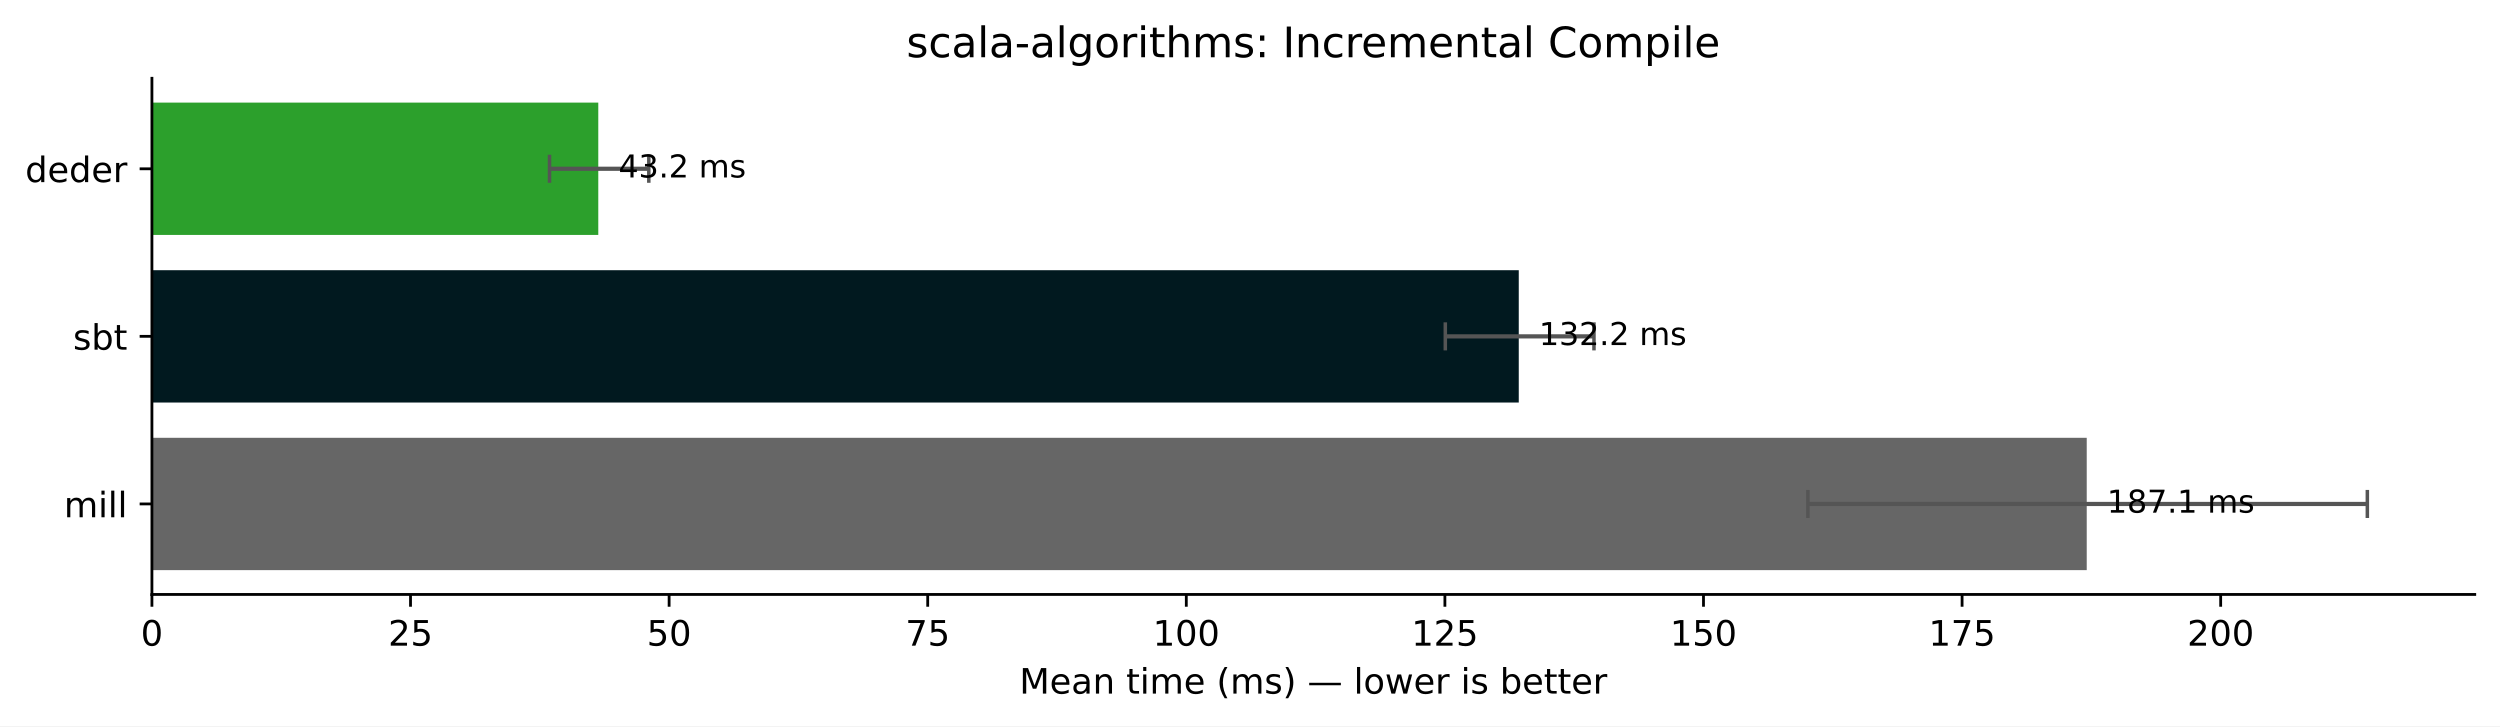
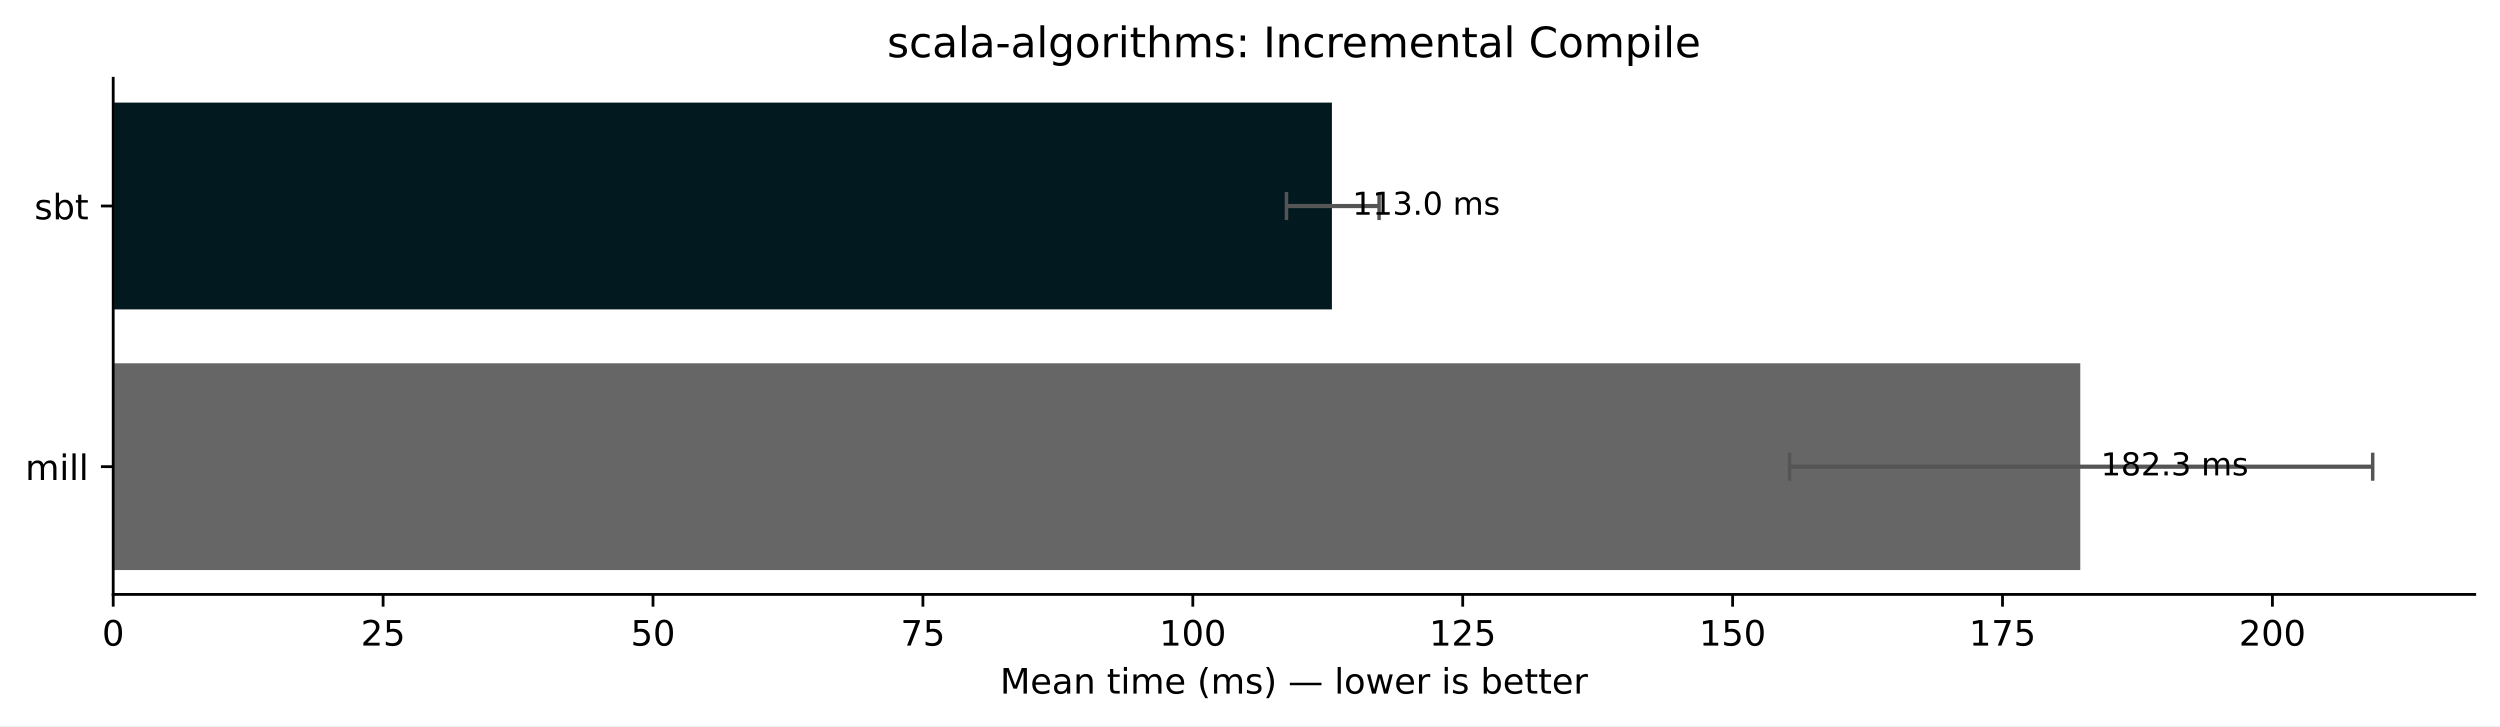
- <svg xmlns="http://www.w3.org/2000/svg" xmlns:xlink="http://www.w3.org/1999/xlink" width="712.754pt" height="207.034pt" viewBox="0 0 712.754 207.034" version="1.1">
+ <svg xmlns="http://www.w3.org/2000/svg" xmlns:xlink="http://www.w3.org/1999/xlink" width="712.785pt" height="207.034pt" viewBox="0 0 712.785 207.034" version="1.1">
  <defs>
    <style type="text/css">*{stroke-linejoin: round; stroke-linecap: butt}</style>
  </defs>
  <g id="figure_1">
    <g id="patch_1">
-       <path d="M 0 207.034  L 712.754 207.034  L 712.754 0  L 0 0  z " style="fill: #ffffff" />
+       <path d="M -0 207.034  L 712.785 207.034  L 712.785 0  L -0 0  z " style="fill: #ffffff" />
    </g>
    <g id="axes_1">
      <g id="patch_2">
-         <path d="M 43.314 169.478  L 705.554 169.478  L 705.554 22.318  L 43.314 22.318  z " style="fill: #ffffff" />
+         <path d="M 32.275 169.478  L 705.585 169.478  L 705.585 22.318  L 32.275 22.318  z " style="fill: #ffffff" />
      </g>
      <g id="patch_3">
-         <path d="M 43.314 162.789  L 595.181 162.789  L 595.181 124.566  L 43.314 124.566  z " clip-path="url(#p430bd5a08d)" style="fill: #666666; stroke: #ffffff; stroke-width: 0.5; stroke-linejoin: miter" />
+         <path d="M 32.275 162.789  L 593.367 162.789  L 593.367 103.33  L 32.275 103.33  z " clip-path="url(#pd3e3cd7331)" style="fill: #666666; stroke: #ffffff; stroke-width: 0.5; stroke-linejoin: miter" />
      </g>
      <g id="patch_4">
-         <path d="M 43.314 115.01  L 433.251 115.01  L 433.251 76.786  L 43.314 76.786  z " clip-path="url(#p430bd5a08d)" style="fill: #01191f; stroke: #ffffff; stroke-width: 0.5; stroke-linejoin: miter" />
-       </g>
-       <g id="patch_5">
-         <path d="M 43.314 67.231  L 170.822 67.231  L 170.822 29.007  L 43.314 29.007  z " clip-path="url(#p430bd5a08d)" style="fill: #2ca02c; stroke: #ffffff; stroke-width: 0.5; stroke-linejoin: miter" />
+         <path d="M 32.275 88.466  L 379.996 88.466  L 379.996 29.007  L 32.275 29.007  z " clip-path="url(#pd3e3cd7331)" style="fill: #01191f; stroke: #ffffff; stroke-width: 0.5; stroke-linejoin: miter" />
      </g>
      <g id="matplotlib.axis_1">
        <g id="xtick_1">
          <g id="line2d_1">
            <defs>
-               <path id="m605adadff2" d="M 0 0  L 0 3.5  " style="stroke: #000000; stroke-width: 0.8" />
+               <path id="m04a325da63" d="M 0 0  L 0 3.5  " style="stroke: #000000; stroke-width: 0.8" />
            </defs>
            <g>
-               <use xlink:href="#m605adadff2" x="43.314" y="169.478" style="stroke: #000000; stroke-width: 0.8" />
+               <use xlink:href="#m04a325da63" x="32.275" y="169.478" style="stroke: #000000; stroke-width: 0.8" />
            </g>
          </g>
          <g id="text_1">
-             <g transform="translate(40.13281 184.0766) scale(0.1 -0.1)">
+             <g transform="translate(29.09375 184.0766) scale(0.1 -0.1)">
              <defs>
                <path id="DejaVuSans-30" d="M 2034 4250  Q 1547 4250 1301 3770  Q 1056 3291 1056 2328  Q 1056 1369 1301 889  Q 1547 409 2034 409  Q 2525 409 2770 889  Q 3016 1369 3016 2328  Q 3016 3291 2770 3770  Q 2525 4250 2034 4250  z M 2034 4750  Q 2819 4750 3233 4129  Q 3647 3509 3647 2328  Q 3647 1150 3233 529  Q 2819 -91 2034 -91  Q 1250 -91 836 529  Q 422 1150 422 2328  Q 422 3509 836 4129  Q 1250 4750 2034 4750  z " transform="scale(0.015625)" />
              </defs>
              <use xlink:href="#DejaVuSans-30" />
            </g>
          </g>
        </g>
        <g id="xtick_2">
          <g id="line2d_2">
            <g>
-               <use xlink:href="#m605adadff2" x="117.04" y="169.478" style="stroke: #000000; stroke-width: 0.8" />
+               <use xlink:href="#m04a325da63" x="109.228" y="169.478" style="stroke: #000000; stroke-width: 0.8" />
            </g>
          </g>
          <g id="text_2">
-             <g transform="translate(110.6771 184.0766) scale(0.1 -0.1)">
+             <g transform="translate(102.8653 184.0766) scale(0.1 -0.1)">
              <defs>
                <path id="DejaVuSans-32" d="M 1228 531  L 3431 531  L 3431 0  L 469 0  L 469 531  Q 828 903 1448 1529  Q 2069 2156 2228 2338  Q 2531 2678 2651 2914  Q 2772 3150 2772 3378  Q 2772 3750 2511 3984  Q 2250 4219 1831 4219  Q 1534 4219 1204 4116  Q 875 4013 500 3803  L 500 4441  Q 881 4594 1212 4672  Q 1544 4750 1819 4750  Q 2544 4750 2975 4387  Q 3406 4025 3406 3419  Q 3406 3131 3298 2873  Q 3191 2616 2906 2266  Q 2828 2175 2409 1742  Q 1991 1309 1228 531  z " transform="scale(0.015625)" />
                <path id="DejaVuSans-35" d="M 691 4666  L 3169 4666  L 3169 4134  L 1269 4134  L 1269 2991  Q 1406 3038 1543 3061  Q 1681 3084 1819 3084  Q 2600 3084 3056 2656  Q 3513 2228 3513 1497  Q 3513 744 3044 326  Q 2575 -91 1722 -91  Q 1428 -91 1123 -41  Q 819 9 494 109  L 494 744  Q 775 591 1075 516  Q 1375 441 1709 441  Q 2250 441 2565 725  Q 2881 1009 2881 1497  Q 2881 1984 2565 2268  Q 2250 2553 1709 2553  Q 1456 2553 1204 2497  Q 953 2441 691 2322  L 691 4666  z " transform="scale(0.015625)" />
              </defs>
              <use xlink:href="#DejaVuSans-32" />
              <use xlink:href="#DejaVuSans-35" transform="translate(63.62305 0)" />
            </g>
          </g>
        </g>
        <g id="xtick_3">
          <g id="line2d_3">
            <g>
-               <use xlink:href="#m605adadff2" x="190.765" y="169.478" style="stroke: #000000; stroke-width: 0.8" />
+               <use xlink:href="#m04a325da63" x="186.181" y="169.478" style="stroke: #000000; stroke-width: 0.8" />
            </g>
          </g>
          <g id="text_3">
-             <g transform="translate(184.4027 184.0766) scale(0.1 -0.1)">
+             <g transform="translate(179.8182 184.0766) scale(0.1 -0.1)">
              <use xlink:href="#DejaVuSans-35" />
              <use xlink:href="#DejaVuSans-30" transform="translate(63.62305 0)" />
            </g>
          </g>
        </g>
        <g id="xtick_4">
          <g id="line2d_4">
            <g>
-               <use xlink:href="#m605adadff2" x="264.491" y="169.478" style="stroke: #000000; stroke-width: 0.8" />
+               <use xlink:href="#m04a325da63" x="263.134" y="169.478" style="stroke: #000000; stroke-width: 0.8" />
            </g>
          </g>
          <g id="text_4">
-             <g transform="translate(258.1282 184.0766) scale(0.1 -0.1)">
+             <g transform="translate(256.771 184.0766) scale(0.1 -0.1)">
              <defs>
                <path id="DejaVuSans-37" d="M 525 4666  L 3525 4666  L 3525 4397  L 1831 0  L 1172 0  L 2766 4134  L 525 4134  L 525 4666  z " transform="scale(0.015625)" />
              </defs>
              <use xlink:href="#DejaVuSans-37" />
              <use xlink:href="#DejaVuSans-35" transform="translate(63.62305 0)" />
            </g>
          </g>
        </g>
        <g id="xtick_5">
          <g id="line2d_5">
            <g>
-               <use xlink:href="#m605adadff2" x="338.216" y="169.478" style="stroke: #000000; stroke-width: 0.8" />
+               <use xlink:href="#m04a325da63" x="340.086" y="169.478" style="stroke: #000000; stroke-width: 0.8" />
            </g>
          </g>
          <g id="text_5">
-             <g transform="translate(328.6725 184.0766) scale(0.1 -0.1)">
+             <g transform="translate(330.5426 184.0766) scale(0.1 -0.1)">
              <defs>
                <path id="DejaVuSans-31" d="M 794 531  L 1825 531  L 1825 4091  L 703 3866  L 703 4441  L 1819 4666  L 2450 4666  L 2450 531  L 3481 531  L 3481 0  L 794 0  L 794 531  z " transform="scale(0.015625)" />
              </defs>
              <use xlink:href="#DejaVuSans-31" />
              <use xlink:href="#DejaVuSans-30" transform="translate(63.62305 0)" />
              <use xlink:href="#DejaVuSans-30" transform="translate(127.2461 0)" />
            </g>
          </g>
        </g>
        <g id="xtick_6">
          <g id="line2d_6">
            <g>
-               <use xlink:href="#m605adadff2" x="411.942" y="169.478" style="stroke: #000000; stroke-width: 0.8" />
+               <use xlink:href="#m04a325da63" x="417.039" y="169.478" style="stroke: #000000; stroke-width: 0.8" />
            </g>
          </g>
          <g id="text_6">
-             <g transform="translate(402.398 184.0766) scale(0.1 -0.1)">
+             <g transform="translate(407.4955 184.0766) scale(0.1 -0.1)">
              <use xlink:href="#DejaVuSans-31" />
              <use xlink:href="#DejaVuSans-32" transform="translate(63.62305 0)" />
              <use xlink:href="#DejaVuSans-35" transform="translate(127.2461 0)" />
            </g>
          </g>
        </g>
        <g id="xtick_7">
          <g id="line2d_7">
            <g>
-               <use xlink:href="#m605adadff2" x="485.667" y="169.478" style="stroke: #000000; stroke-width: 0.8" />
+               <use xlink:href="#m04a325da63" x="493.992" y="169.478" style="stroke: #000000; stroke-width: 0.8" />
            </g>
          </g>
          <g id="text_7">
-             <g transform="translate(476.1236 184.0766) scale(0.1 -0.1)">
+             <g transform="translate(484.4483 184.0766) scale(0.1 -0.1)">
              <use xlink:href="#DejaVuSans-31" />
              <use xlink:href="#DejaVuSans-35" transform="translate(63.62305 0)" />
              <use xlink:href="#DejaVuSans-30" transform="translate(127.2461 0)" />
            </g>
          </g>
        </g>
        <g id="xtick_8">
          <g id="line2d_8">
            <g>
-               <use xlink:href="#m605adadff2" x="559.393" y="169.478" style="stroke: #000000; stroke-width: 0.8" />
+               <use xlink:href="#m04a325da63" x="570.945" y="169.478" style="stroke: #000000; stroke-width: 0.8" />
            </g>
          </g>
          <g id="text_8">
-             <g transform="translate(549.8491 184.0766) scale(0.1 -0.1)">
+             <g transform="translate(561.4011 184.0766) scale(0.1 -0.1)">
              <use xlink:href="#DejaVuSans-31" />
              <use xlink:href="#DejaVuSans-37" transform="translate(63.62305 0)" />
              <use xlink:href="#DejaVuSans-35" transform="translate(127.2461 0)" />
            </g>
          </g>
        </g>
        <g id="xtick_9">
          <g id="line2d_9">
            <g>
-               <use xlink:href="#m605adadff2" x="633.118" y="169.478" style="stroke: #000000; stroke-width: 0.8" />
+               <use xlink:href="#m04a325da63" x="647.898" y="169.478" style="stroke: #000000; stroke-width: 0.8" />
            </g>
          </g>
          <g id="text_9">
-             <g transform="translate(623.5747 184.0766) scale(0.1 -0.1)">
+             <g transform="translate(638.354 184.0766) scale(0.1 -0.1)">
              <use xlink:href="#DejaVuSans-32" />
              <use xlink:href="#DejaVuSans-30" transform="translate(63.62305 0)" />
              <use xlink:href="#DejaVuSans-30" transform="translate(127.2461 0)" />
            </g>
          </g>
        </g>
        <g id="text_10">
-           <g transform="translate(290.6372 197.7547) scale(0.1 -0.1)">
+           <g transform="translate(285.1331 197.7547) scale(0.1 -0.1)">
            <defs>
              <path id="DejaVuSans-4d" d="M 628 4666  L 1569 4666  L 2759 1491  L 3956 4666  L 4897 4666  L 4897 0  L 4281 0  L 4281 4097  L 3078 897  L 2444 897  L 1241 4097  L 1241 0  L 628 0  L 628 4666  z " transform="scale(0.015625)" />
              <path id="DejaVuSans-65" d="M 3597 1894  L 3597 1613  L 953 1613  Q 991 1019 1311 708  Q 1631 397 2203 397  Q 2534 397 2845 478  Q 3156 559 3463 722  L 3463 178  Q 3153 47 2828 -22  Q 2503 -91 2169 -91  Q 1331 -91 842 396  Q 353 884 353 1716  Q 353 2575 817 3079  Q 1281 3584 2069 3584  Q 2775 3584 3186 3129  Q 3597 2675 3597 1894  z M 3022 2063  Q 3016 2534 2758 2815  Q 2500 3097 2075 3097  Q 1594 3097 1305 2825  Q 1016 2553 972 2059  L 3022 2063  z " transform="scale(0.015625)" />
              <path id="DejaVuSans-61" d="M 2194 1759  Q 1497 1759 1228 1600  Q 959 1441 959 1056  Q 959 750 1161 570  Q 1363 391 1709 391  Q 2188 391 2477 730  Q 2766 1069 2766 1631  L 2766 1759  L 2194 1759  z M 3341 1997  L 3341 0  L 2766 0  L 2766 531  Q 2569 213 2275 61  Q 1981 -91 1556 -91  Q 1019 -91 701 211  Q 384 513 384 1019  Q 384 1609 779 1909  Q 1175 2209 1959 2209  L 2766 2209  L 2766 2266  Q 2766 2663 2505 2880  Q 2244 3097 1772 3097  Q 1472 3097 1187 3025  Q 903 2953 641 2809  L 641 3341  Q 956 3463 1253 3523  Q 1550 3584 1831 3584  Q 2591 3584 2966 3190  Q 3341 2797 3341 1997  z " transform="scale(0.015625)" />
              <path id="DejaVuSans-6e" d="M 3513 2113  L 3513 0  L 2938 0  L 2938 2094  Q 2938 2591 2744 2837  Q 2550 3084 2163 3084  Q 1697 3084 1428 2787  Q 1159 2491 1159 1978  L 1159 0  L 581 0  L 581 3500  L 1159 3500  L 1159 2956  Q 1366 3272 1645 3428  Q 1925 3584 2291 3584  Q 2894 3584 3203 3211  Q 3513 2838 3513 2113  z " transform="scale(0.015625)" />
              <path id="DejaVuSans-20" transform="scale(0.015625)" />
              <path id="DejaVuSans-74" d="M 1172 4494  L 1172 3500  L 2356 3500  L 2356 3053  L 1172 3053  L 1172 1153  Q 1172 725 1289 603  Q 1406 481 1766 481  L 2356 481  L 2356 0  L 1766 0  Q 1100 0 847 248  Q 594 497 594 1153  L 594 3053  L 172 3053  L 172 3500  L 594 3500  L 594 4494  L 1172 4494  z " transform="scale(0.015625)" />
              <path id="DejaVuSans-69" d="M 603 3500  L 1178 3500  L 1178 0  L 603 0  L 603 3500  z M 603 4863  L 1178 4863  L 1178 4134  L 603 4134  L 603 4863  z " transform="scale(0.015625)" />
              <path id="DejaVuSans-6d" d="M 3328 2828  Q 3544 3216 3844 3400  Q 4144 3584 4550 3584  Q 5097 3584 5394 3201  Q 5691 2819 5691 2113  L 5691 0  L 5113 0  L 5113 2094  Q 5113 2597 4934 2840  Q 4756 3084 4391 3084  Q 3944 3084 3684 2787  Q 3425 2491 3425 1978  L 3425 0  L 2847 0  L 2847 2094  Q 2847 2600 2669 2842  Q 2491 3084 2119 3084  Q 1678 3084 1418 2786  Q 1159 2488 1159 1978  L 1159 0  L 581 0  L 581 3500  L 1159 3500  L 1159 2956  Q 1356 3278 1631 3431  Q 1906 3584 2284 3584  Q 2666 3584 2933 3390  Q 3200 3197 3328 2828  z " transform="scale(0.015625)" />
              <path id="DejaVuSans-28" d="M 1984 4856  Q 1566 4138 1362 3434  Q 1159 2731 1159 2009  Q 1159 1288 1364 580  Q 1569 -128 1984 -844  L 1484 -844  Q 1016 -109 783 600  Q 550 1309 550 2009  Q 550 2706 781 3412  Q 1013 4119 1484 4856  L 1984 4856  z " transform="scale(0.015625)" />
              <path id="DejaVuSans-73" d="M 2834 3397  L 2834 2853  Q 2591 2978 2328 3040  Q 2066 3103 1784 3103  Q 1356 3103 1142 2972  Q 928 2841 928 2578  Q 928 2378 1081 2264  Q 1234 2150 1697 2047  L 1894 2003  Q 2506 1872 2764 1633  Q 3022 1394 3022 966  Q 3022 478 2636 193  Q 2250 -91 1575 -91  Q 1294 -91 989 -36  Q 684 19 347 128  L 347 722  Q 666 556 975 473  Q 1284 391 1588 391  Q 1994 391 2212 530  Q 2431 669 2431 922  Q 2431 1156 2273 1281  Q 2116 1406 1581 1522  L 1381 1569  Q 847 1681 609 1914  Q 372 2147 372 2553  Q 372 3047 722 3315  Q 1072 3584 1716 3584  Q 2034 3584 2315 3537  Q 2597 3491 2834 3397  z " transform="scale(0.015625)" />
              <path id="DejaVuSans-29" d="M 513 4856  L 1013 4856  Q 1481 4119 1714 3412  Q 1947 2706 1947 2009  Q 1947 1309 1714 600  Q 1481 -109 1013 -844  L 513 -844  Q 928 -128 1133 580  Q 1338 1288 1338 2009  Q 1338 2731 1133 3434  Q 928 4138 513 4856  z " transform="scale(0.015625)" />
              <path id="DejaVuSans-2014" d="M 313 1978  L 6088 1978  L 6088 1528  L 313 1528  L 313 1978  z " transform="scale(0.015625)" />
              <path id="DejaVuSans-6c" d="M 603 4863  L 1178 4863  L 1178 0  L 603 0  L 603 4863  z " transform="scale(0.015625)" />
              <path id="DejaVuSans-6f" d="M 1959 3097  Q 1497 3097 1228 2736  Q 959 2375 959 1747  Q 959 1119 1226 758  Q 1494 397 1959 397  Q 2419 397 2687 759  Q 2956 1122 2956 1747  Q 2956 2369 2687 2733  Q 2419 3097 1959 3097  z M 1959 3584  Q 2709 3584 3137 3096  Q 3566 2609 3566 1747  Q 3566 888 3137 398  Q 2709 -91 1959 -91  Q 1206 -91 779 398  Q 353 888 353 1747  Q 353 2609 779 3096  Q 1206 3584 1959 3584  z " transform="scale(0.015625)" />
              <path id="DejaVuSans-77" d="M 269 3500  L 844 3500  L 1563 769  L 2278 3500  L 2956 3500  L 3675 769  L 4391 3500  L 4966 3500  L 4050 0  L 3372 0  L 2619 2869  L 1863 0  L 1184 0  L 269 3500  z " transform="scale(0.015625)" />
              <path id="DejaVuSans-72" d="M 2631 2963  Q 2534 3019 2420 3045  Q 2306 3072 2169 3072  Q 1681 3072 1420 2755  Q 1159 2438 1159 1844  L 1159 0  L 581 0  L 581 3500  L 1159 3500  L 1159 2956  Q 1341 3275 1631 3429  Q 1922 3584 2338 3584  Q 2397 3584 2469 3576  Q 2541 3569 2628 3553  L 2631 2963  z " transform="scale(0.015625)" />
              <path id="DejaVuSans-62" d="M 3116 1747  Q 3116 2381 2855 2742  Q 2594 3103 2138 3103  Q 1681 3103 1420 2742  Q 1159 2381 1159 1747  Q 1159 1113 1420 752  Q 1681 391 2138 391  Q 2594 391 2855 752  Q 3116 1113 3116 1747  z M 1159 2969  Q 1341 3281 1617 3432  Q 1894 3584 2278 3584  Q 2916 3584 3314 3078  Q 3713 2572 3713 1747  Q 3713 922 3314 415  Q 2916 -91 2278 -91  Q 1894 -91 1617 61  Q 1341 213 1159 525  L 1159 0  L 581 0  L 581 4863  L 1159 4863  L 1159 2969  z " transform="scale(0.015625)" />
            </defs>
            <use xlink:href="#DejaVuSans-4d" />
            <use xlink:href="#DejaVuSans-65" transform="translate(86.2793 0)" />
            <use xlink:href="#DejaVuSans-61" transform="translate(147.8027 0)" />
            <use xlink:href="#DejaVuSans-6e" transform="translate(209.082 0)" />
            <use xlink:href="#DejaVuSans-20" transform="translate(272.4609 0)" />
            <use xlink:href="#DejaVuSans-74" transform="translate(304.248 0)" />
            <use xlink:href="#DejaVuSans-69" transform="translate(343.457 0)" />
            <use xlink:href="#DejaVuSans-6d" transform="translate(371.2402 0)" />
            <use xlink:href="#DejaVuSans-65" transform="translate(468.6523 0)" />
            <use xlink:href="#DejaVuSans-20" transform="translate(530.1758 0)" />
            <use xlink:href="#DejaVuSans-28" transform="translate(561.9629 0)" />
            <use xlink:href="#DejaVuSans-6d" transform="translate(600.9766 0)" />
            <use xlink:href="#DejaVuSans-73" transform="translate(698.3887 0)" />
            <use xlink:href="#DejaVuSans-29" transform="translate(750.4883 0)" />
            <use xlink:href="#DejaVuSans-20" transform="translate(789.502 0)" />
            <use xlink:href="#DejaVuSans-2014" transform="translate(821.2891 0)" />
            <use xlink:href="#DejaVuSans-20" transform="translate(921.2891 0)" />
            <use xlink:href="#DejaVuSans-6c" transform="translate(953.0762 0)" />
            <use xlink:href="#DejaVuSans-6f" transform="translate(980.8594 0)" />
            <use xlink:href="#DejaVuSans-77" transform="translate(1042.041 0)" />
            <use xlink:href="#DejaVuSans-65" transform="translate(1123.828 0)" />
            <use xlink:href="#DejaVuSans-72" transform="translate(1185.352 0)" />
            <use xlink:href="#DejaVuSans-20" transform="translate(1226.465 0)" />
            <use xlink:href="#DejaVuSans-69" transform="translate(1258.252 0)" />
            <use xlink:href="#DejaVuSans-73" transform="translate(1286.035 0)" />
            <use xlink:href="#DejaVuSans-20" transform="translate(1338.135 0)" />
            <use xlink:href="#DejaVuSans-62" transform="translate(1369.922 0)" />
            <use xlink:href="#DejaVuSans-65" transform="translate(1433.398 0)" />
            <use xlink:href="#DejaVuSans-74" transform="translate(1494.922 0)" />
            <use xlink:href="#DejaVuSans-74" transform="translate(1534.131 0)" />
            <use xlink:href="#DejaVuSans-65" transform="translate(1573.34 0)" />
            <use xlink:href="#DejaVuSans-72" transform="translate(1634.863 0)" />
          </g>
        </g>
      </g>
      <g id="matplotlib.axis_2">
        <g id="ytick_1">
          <g id="line2d_10">
            <defs>
-               <path id="ma45e141ca2" d="M 0 0  L -3.5 0  " style="stroke: #000000; stroke-width: 0.8" />
+               <path id="m6c85f8d0e1" d="M 0 0  L -3.5 0  " style="stroke: #000000; stroke-width: 0.8" />
            </defs>
            <g>
-               <use xlink:href="#ma45e141ca2" x="43.314" y="143.677" style="stroke: #000000; stroke-width: 0.8" />
+               <use xlink:href="#m6c85f8d0e1" x="32.275" y="133.06" style="stroke: #000000; stroke-width: 0.8" />
            </g>
          </g>
          <g id="text_11">
-             <g transform="translate(18.23906 147.4766) scale(0.1 -0.1)">
+             <g transform="translate(7.2 136.859) scale(0.1 -0.1)">
              <use xlink:href="#DejaVuSans-6d" />
              <use xlink:href="#DejaVuSans-69" transform="translate(97.41211 0)" />
              <use xlink:href="#DejaVuSans-6c" transform="translate(125.1953 0)" />
              <use xlink:href="#DejaVuSans-6c" transform="translate(152.9785 0)" />
            </g>
          </g>
        </g>
        <g id="ytick_2">
          <g id="line2d_11">
            <g>
-               <use xlink:href="#ma45e141ca2" x="43.314" y="95.898" style="stroke: #000000; stroke-width: 0.8" />
+               <use xlink:href="#m6c85f8d0e1" x="32.275" y="58.737" style="stroke: #000000; stroke-width: 0.8" />
            </g>
          </g>
          <g id="text_12">
-             <g transform="translate(20.83594 99.69734) scale(0.1 -0.1)">
+             <g transform="translate(9.796875 62.53573) scale(0.1 -0.1)">
              <use xlink:href="#DejaVuSans-73" />
              <use xlink:href="#DejaVuSans-62" transform="translate(52.09961 0)" />
              <use xlink:href="#DejaVuSans-74" transform="translate(115.5762 0)" />
            </g>
          </g>
        </g>
-         <g id="ytick_3">
-           <g id="line2d_12">
-             <g>
-               <use xlink:href="#ma45e141ca2" x="43.314" y="48.119" style="stroke: #000000; stroke-width: 0.8" />
-             </g>
-           </g>
-           <g id="text_13">
-             <g transform="translate(7.2 51.91812) scale(0.1 -0.1)">
-               <defs>
-                 <path id="DejaVuSans-64" d="M 2906 2969  L 2906 4863  L 3481 4863  L 3481 0  L 2906 0  L 2906 525  Q 2725 213 2448 61  Q 2172 -91 1784 -91  Q 1150 -91 751 415  Q 353 922 353 1747  Q 353 2572 751 3078  Q 1150 3584 1784 3584  Q 2172 3584 2448 3432  Q 2725 3281 2906 2969  z M 947 1747  Q 947 1113 1208 752  Q 1469 391 1925 391  Q 2381 391 2643 752  Q 2906 1113 2906 1747  Q 2906 2381 2643 2742  Q 2381 3103 1925 3103  Q 1469 3103 1208 2742  Q 947 2381 947 1747  z " transform="scale(0.015625)" />
-               </defs>
-               <use xlink:href="#DejaVuSans-64" />
-               <use xlink:href="#DejaVuSans-65" transform="translate(63.47656 0)" />
-               <use xlink:href="#DejaVuSans-64" transform="translate(125 0)" />
-               <use xlink:href="#DejaVuSans-65" transform="translate(188.4766 0)" />
-               <use xlink:href="#DejaVuSans-72" transform="translate(250 0)" />
-             </g>
-           </g>
-         </g>
      </g>
      <g id="LineCollection_1">
-         <path d="M 515.428 143.677  L 674.934 143.677  " clip-path="url(#p430bd5a08d)" style="fill: none; stroke: #555555; stroke-width: 1.2" />
-         <path d="M 412.059 95.898  L 454.444 95.898  " clip-path="url(#p430bd5a08d)" style="fill: none; stroke: #555555; stroke-width: 1.2" />
-         <path d="M 156.669 48.119  L 184.974 48.119  " clip-path="url(#p430bd5a08d)" style="fill: none; stroke: #555555; stroke-width: 1.2" />
+         <path d="M 510.243 133.06  L 676.49 133.06  " clip-path="url(#pd3e3cd7331)" style="fill: none; stroke: #555555; stroke-width: 1.2" />
+         <path d="M 366.793 58.737  L 393.198 58.737  " clip-path="url(#pd3e3cd7331)" style="fill: none; stroke: #555555; stroke-width: 1.2" />
+       </g>
+       <g id="line2d_12">
+         <defs>
+           <path id="m881178c1b7" d="M 0 4  L 0 -4  " style="stroke: #555555" />
+         </defs>
+         <g clip-path="url(#pd3e3cd7331)">
+           <use xlink:href="#m881178c1b7" x="510.243" y="133.06" style="fill: #1f77b4; stroke: #555555" />
+           <use xlink:href="#m881178c1b7" x="366.793" y="58.737" style="fill: #1f77b4; stroke: #555555" />
+         </g>
      </g>
      <g id="line2d_13">
-         <defs>
-           <path id="m355a4eff26" d="M 0 4  L 0 -4  " style="stroke: #555555" />
-         </defs>
-         <g clip-path="url(#p430bd5a08d)">
-           <use xlink:href="#m355a4eff26" x="515.428" y="143.677" style="fill: #1f77b4; stroke: #555555" />
-           <use xlink:href="#m355a4eff26" x="412.059" y="95.898" style="fill: #1f77b4; stroke: #555555" />
-           <use xlink:href="#m355a4eff26" x="156.669" y="48.119" style="fill: #1f77b4; stroke: #555555" />
-         </g>
-       </g>
-       <g id="line2d_14">
-         <g clip-path="url(#p430bd5a08d)">
-           <use xlink:href="#m355a4eff26" x="674.934" y="143.677" style="fill: #1f77b4; stroke: #555555" />
-           <use xlink:href="#m355a4eff26" x="454.444" y="95.898" style="fill: #1f77b4; stroke: #555555" />
-           <use xlink:href="#m355a4eff26" x="184.974" y="48.119" style="fill: #1f77b4; stroke: #555555" />
-         </g>
+         <g clip-path="url(#pd3e3cd7331)">
+           <use xlink:href="#m881178c1b7" x="676.49" y="133.06" style="fill: #1f77b4; stroke: #555555" />
+           <use xlink:href="#m881178c1b7" x="393.198" y="58.737" style="fill: #1f77b4; stroke: #555555" />
+         </g>
+       </g>
+       <g id="patch_5">
+         <path d="M 32.275 169.478  L 32.275 22.318  " style="fill: none; stroke: #000000; stroke-width: 0.8; stroke-linejoin: miter; stroke-linecap: square" />
      </g>
      <g id="patch_6">
-         <path d="M 43.314 169.478  L 43.314 22.318  " style="fill: none; stroke: #000000; stroke-width: 0.8; stroke-linejoin: miter; stroke-linecap: square" />
-       </g>
-       <g id="patch_7">
-         <path d="M 43.314 169.478  L 705.554 169.478  " style="fill: none; stroke: #000000; stroke-width: 0.8; stroke-linejoin: miter; stroke-linecap: square" />
-       </g>
-       <g id="text_14">
-         <g transform="translate(600.6994 146.1608) scale(0.09 -0.09)">
+         <path d="M 32.275 169.478  L 705.585 169.478  " style="fill: none; stroke: #000000; stroke-width: 0.8; stroke-linejoin: miter; stroke-linecap: square" />
+       </g>
+       <g id="text_13">
+         <g transform="translate(598.9776 135.5432) scale(0.09 -0.09)">
          <defs>
            <path id="DejaVuSans-38" d="M 2034 2216  Q 1584 2216 1326 1975  Q 1069 1734 1069 1313  Q 1069 891 1326 650  Q 1584 409 2034 409  Q 2484 409 2743 651  Q 3003 894 3003 1313  Q 3003 1734 2745 1975  Q 2488 2216 2034 2216  z M 1403 2484  Q 997 2584 770 2862  Q 544 3141 544 3541  Q 544 4100 942 4425  Q 1341 4750 2034 4750  Q 2731 4750 3128 4425  Q 3525 4100 3525 3541  Q 3525 3141 3298 2862  Q 3072 2584 2669 2484  Q 3125 2378 3379 2068  Q 3634 1759 3634 1313  Q 3634 634 3220 271  Q 2806 -91 2034 -91  Q 1263 -91 848 271  Q 434 634 434 1313  Q 434 1759 690 2068  Q 947 2378 1403 2484  z M 1172 3481  Q 1172 3119 1398 2916  Q 1625 2713 2034 2713  Q 2441 2713 2670 2916  Q 2900 3119 2900 3481  Q 2900 3844 2670 4047  Q 2441 4250 2034 4250  Q 1625 4250 1398 4047  Q 1172 3844 1172 3481  z " transform="scale(0.015625)" />
            <path id="DejaVuSans-2e" d="M 684 794  L 1344 794  L 1344 0  L 684 0  L 684 794  z " transform="scale(0.015625)" />
+             <path id="DejaVuSans-33" d="M 2597 2516  Q 3050 2419 3304 2112  Q 3559 1806 3559 1356  Q 3559 666 3084 287  Q 2609 -91 1734 -91  Q 1441 -91 1130 -33  Q 819 25 488 141  L 488 750  Q 750 597 1062 519  Q 1375 441 1716 441  Q 2309 441 2620 675  Q 2931 909 2931 1356  Q 2931 1769 2642 2001  Q 2353 2234 1838 2234  L 1294 2234  L 1294 2753  L 1863 2753  Q 2328 2753 2575 2939  Q 2822 3125 2822 3475  Q 2822 3834 2567 4026  Q 2313 4219 1838 4219  Q 1578 4219 1281 4162  Q 984 4106 628 3988  L 628 4550  Q 988 4650 1302 4700  Q 1616 4750 1894 4750  Q 2613 4750 3031 4423  Q 3450 4097 3450 3541  Q 3450 3153 3228 2886  Q 3006 2619 2597 2516  z " transform="scale(0.015625)" />
          </defs>
          <use xlink:href="#DejaVuSans-31" />
          <use xlink:href="#DejaVuSans-38" transform="translate(63.62305 0)" />
-           <use xlink:href="#DejaVuSans-37" transform="translate(127.2461 0)" />
+           <use xlink:href="#DejaVuSans-32" transform="translate(127.2461 0)" />
          <use xlink:href="#DejaVuSans-2e" transform="translate(190.8691 0)" />
-           <use xlink:href="#DejaVuSans-31" transform="translate(222.6562 0)" />
+           <use xlink:href="#DejaVuSans-33" transform="translate(222.6562 0)" />
          <use xlink:href="#DejaVuSans-20" transform="translate(286.2793 0)" />
          <use xlink:href="#DejaVuSans-6d" transform="translate(318.0664 0)" />
          <use xlink:href="#DejaVuSans-73" transform="translate(415.4785 0)" />
        </g>
      </g>
-       <g id="text_15">
-         <g transform="translate(438.77 98.38156) scale(0.09 -0.09)">
-           <defs>
-             <path id="DejaVuSans-33" d="M 2597 2516  Q 3050 2419 3304 2112  Q 3559 1806 3559 1356  Q 3559 666 3084 287  Q 2609 -91 1734 -91  Q 1441 -91 1130 -33  Q 819 25 488 141  L 488 750  Q 750 597 1062 519  Q 1375 441 1716 441  Q 2309 441 2620 675  Q 2931 909 2931 1356  Q 2931 1769 2642 2001  Q 2353 2234 1838 2234  L 1294 2234  L 1294 2753  L 1863 2753  Q 2328 2753 2575 2939  Q 2822 3125 2822 3475  Q 2822 3834 2567 4026  Q 2313 4219 1838 4219  Q 1578 4219 1281 4162  Q 984 4106 628 3988  L 628 4550  Q 988 4650 1302 4700  Q 1616 4750 1894 4750  Q 2613 4750 3031 4423  Q 3450 4097 3450 3541  Q 3450 3153 3228 2886  Q 3006 2619 2597 2516  z " transform="scale(0.015625)" />
-           </defs>
+       <g id="text_14">
+         <g transform="translate(385.6064 61.21995) scale(0.09 -0.09)">
          <use xlink:href="#DejaVuSans-31" />
-           <use xlink:href="#DejaVuSans-33" transform="translate(63.62305 0)" />
-           <use xlink:href="#DejaVuSans-32" transform="translate(127.2461 0)" />
+           <use xlink:href="#DejaVuSans-31" transform="translate(63.62305 0)" />
+           <use xlink:href="#DejaVuSans-33" transform="translate(127.2461 0)" />
          <use xlink:href="#DejaVuSans-2e" transform="translate(190.8691 0)" />
-           <use xlink:href="#DejaVuSans-32" transform="translate(222.6562 0)" />
+           <use xlink:href="#DejaVuSans-30" transform="translate(222.6562 0)" />
          <use xlink:href="#DejaVuSans-20" transform="translate(286.2793 0)" />
          <use xlink:href="#DejaVuSans-6d" transform="translate(318.0664 0)" />
          <use xlink:href="#DejaVuSans-73" transform="translate(415.4785 0)" />
        </g>
      </g>
-       <g id="text_16">
-         <g transform="translate(176.3403 50.60234) scale(0.09 -0.09)">
-           <defs>
-             <path id="DejaVuSans-34" d="M 2419 4116  L 825 1625  L 2419 1625  L 2419 4116  z M 2253 4666  L 3047 4666  L 3047 1625  L 3713 1625  L 3713 1100  L 3047 1100  L 3047 0  L 2419 0  L 2419 1100  L 313 1100  L 313 1709  L 2253 4666  z " transform="scale(0.015625)" />
-           </defs>
-           <use xlink:href="#DejaVuSans-34" />
-           <use xlink:href="#DejaVuSans-33" transform="translate(63.62305 0)" />
-           <use xlink:href="#DejaVuSans-2e" transform="translate(127.2461 0)" />
-           <use xlink:href="#DejaVuSans-32" transform="translate(159.0332 0)" />
-           <use xlink:href="#DejaVuSans-20" transform="translate(222.6562 0)" />
-           <use xlink:href="#DejaVuSans-6d" transform="translate(254.4434 0)" />
-           <use xlink:href="#DejaVuSans-73" transform="translate(351.8555 0)" />
-         </g>
-       </g>
-       <g id="text_17">
-         <g transform="translate(258.4372 16.31812) scale(0.12 -0.12)">
+       <g id="text_15">
+         <g transform="translate(252.9331 16.31812) scale(0.12 -0.12)">
          <defs>
            <path id="DejaVuSans-63" d="M 3122 3366  L 3122 2828  Q 2878 2963 2633 3030  Q 2388 3097 2138 3097  Q 1578 3097 1268 2742  Q 959 2388 959 1747  Q 959 1106 1268 751  Q 1578 397 2138 397  Q 2388 397 2633 464  Q 2878 531 3122 666  L 3122 134  Q 2881 22 2623 -34  Q 2366 -91 2075 -91  Q 1284 -91 818 406  Q 353 903 353 1747  Q 353 2603 823 3093  Q 1294 3584 2113 3584  Q 2378 3584 2631 3529  Q 2884 3475 3122 3366  z " transform="scale(0.015625)" />
            <path id="DejaVuSans-2d" d="M 313 2009  L 1997 2009  L 1997 1497  L 313 1497  L 313 2009  z " transform="scale(0.015625)" />
            <path id="DejaVuSans-67" d="M 2906 1791  Q 2906 2416 2648 2759  Q 2391 3103 1925 3103  Q 1463 3103 1205 2759  Q 947 2416 947 1791  Q 947 1169 1205 825  Q 1463 481 1925 481  Q 2391 481 2648 825  Q 2906 1169 2906 1791  z M 3481 434  Q 3481 -459 3084 -895  Q 2688 -1331 1869 -1331  Q 1566 -1331 1297 -1286  Q 1028 -1241 775 -1147  L 775 -588  Q 1028 -725 1275 -790  Q 1522 -856 1778 -856  Q 2344 -856 2625 -561  Q 2906 -266 2906 331  L 2906 616  Q 2728 306 2450 153  Q 2172 0 1784 0  Q 1141 0 747 490  Q 353 981 353 1791  Q 353 2603 747 3093  Q 1141 3584 1784 3584  Q 2172 3584 2450 3431  Q 2728 3278 2906 2969  L 2906 3500  L 3481 3500  L 3481 434  z " transform="scale(0.015625)" />
            <path id="DejaVuSans-68" d="M 3513 2113  L 3513 0  L 2938 0  L 2938 2094  Q 2938 2591 2744 2837  Q 2550 3084 2163 3084  Q 1697 3084 1428 2787  Q 1159 2491 1159 1978  L 1159 0  L 581 0  L 581 4863  L 1159 4863  L 1159 2956  Q 1366 3272 1645 3428  Q 1925 3584 2291 3584  Q 2894 3584 3203 3211  Q 3513 2838 3513 2113  z " transform="scale(0.015625)" />
            <path id="DejaVuSans-3a" d="M 750 794  L 1409 794  L 1409 0  L 750 0  L 750 794  z M 750 3309  L 1409 3309  L 1409 2516  L 750 2516  L 750 3309  z " transform="scale(0.015625)" />
            <path id="DejaVuSans-49" d="M 628 4666  L 1259 4666  L 1259 0  L 628 0  L 628 4666  z " transform="scale(0.015625)" />
            <path id="DejaVuSans-43" d="M 4122 4306  L 4122 3641  Q 3803 3938 3442 4084  Q 3081 4231 2675 4231  Q 1875 4231 1450 3742  Q 1025 3253 1025 2328  Q 1025 1406 1450 917  Q 1875 428 2675 428  Q 3081 428 3442 575  Q 3803 722 4122 1019  L 4122 359  Q 3791 134 3420 21  Q 3050 -91 2638 -91  Q 1578 -91 968 557  Q 359 1206 359 2328  Q 359 3453 968 4101  Q 1578 4750 2638 4750  Q 3056 4750 3426 4639  Q 3797 4528 4122 4306  z " transform="scale(0.015625)" />
            <path id="DejaVuSans-70" d="M 1159 525  L 1159 -1331  L 581 -1331  L 581 3500  L 1159 3500  L 1159 2969  Q 1341 3281 1617 3432  Q 1894 3584 2278 3584  Q 2916 3584 3314 3078  Q 3713 2572 3713 1747  Q 3713 922 3314 415  Q 2916 -91 2278 -91  Q 1894 -91 1617 61  Q 1341 213 1159 525  z M 3116 1747  Q 3116 2381 2855 2742  Q 2594 3103 2138 3103  Q 1681 3103 1420 2742  Q 1159 2381 1159 1747  Q 1159 1113 1420 752  Q 1681 391 2138 391  Q 2594 391 2855 752  Q 3116 1113 3116 1747  z " transform="scale(0.015625)" />
          </defs>
          <use xlink:href="#DejaVuSans-73" />
          <use xlink:href="#DejaVuSans-63" transform="translate(52.09961 0)" />
          <use xlink:href="#DejaVuSans-61" transform="translate(107.0801 0)" />
          <use xlink:href="#DejaVuSans-6c" transform="translate(168.3594 0)" />
          <use xlink:href="#DejaVuSans-61" transform="translate(196.1426 0)" />
          <use xlink:href="#DejaVuSans-2d" transform="translate(257.4219 0)" />
          <use xlink:href="#DejaVuSans-61" transform="translate(293.5059 0)" />
          <use xlink:href="#DejaVuSans-6c" transform="translate(354.7852 0)" />
          <use xlink:href="#DejaVuSans-67" transform="translate(382.5684 0)" />
          <use xlink:href="#DejaVuSans-6f" transform="translate(446.0449 0)" />
          <use xlink:href="#DejaVuSans-72" transform="translate(507.2266 0)" />
          <use xlink:href="#DejaVuSans-69" transform="translate(548.3398 0)" />
          <use xlink:href="#DejaVuSans-74" transform="translate(576.123 0)" />
          <use xlink:href="#DejaVuSans-68" transform="translate(615.332 0)" />
          <use xlink:href="#DejaVuSans-6d" transform="translate(678.7109 0)" />
          <use xlink:href="#DejaVuSans-73" transform="translate(776.123 0)" />
          <use xlink:href="#DejaVuSans-3a" transform="translate(828.2227 0)" />
          <use xlink:href="#DejaVuSans-20" transform="translate(861.9141 0)" />
          <use xlink:href="#DejaVuSans-49" transform="translate(893.7012 0)" />
          <use xlink:href="#DejaVuSans-6e" transform="translate(923.1934 0)" />
          <use xlink:href="#DejaVuSans-63" transform="translate(986.5723 0)" />
          <use xlink:href="#DejaVuSans-72" transform="translate(1041.553 0)" />
          <use xlink:href="#DejaVuSans-65" transform="translate(1080.416 0)" />
          <use xlink:href="#DejaVuSans-6d" transform="translate(1141.939 0)" />
          <use xlink:href="#DejaVuSans-65" transform="translate(1239.352 0)" />
          <use xlink:href="#DejaVuSans-6e" transform="translate(1300.875 0)" />
          <use xlink:href="#DejaVuSans-74" transform="translate(1364.254 0)" />
          <use xlink:href="#DejaVuSans-61" transform="translate(1403.463 0)" />
          <use xlink:href="#DejaVuSans-6c" transform="translate(1464.742 0)" />
          <use xlink:href="#DejaVuSans-20" transform="translate(1492.525 0)" />
          <use xlink:href="#DejaVuSans-43" transform="translate(1524.312 0)" />
          <use xlink:href="#DejaVuSans-6f" transform="translate(1594.137 0)" />
          <use xlink:href="#DejaVuSans-6d" transform="translate(1655.318 0)" />
          <use xlink:href="#DejaVuSans-70" transform="translate(1752.73 0)" />
          <use xlink:href="#DejaVuSans-69" transform="translate(1816.207 0)" />
          <use xlink:href="#DejaVuSans-6c" transform="translate(1843.99 0)" />
          <use xlink:href="#DejaVuSans-65" transform="translate(1871.773 0)" />
        </g>
      </g>
    </g>
  </g>
  <defs>
-     <clipPath id="p430bd5a08d">
-       <rect x="43.314" y="22.318" width="662.24" height="147.16" />
+     <clipPath id="pd3e3cd7331">
+       <rect x="32.275" y="22.318" width="673.31" height="147.16" />
    </clipPath>
  </defs>
</svg>
